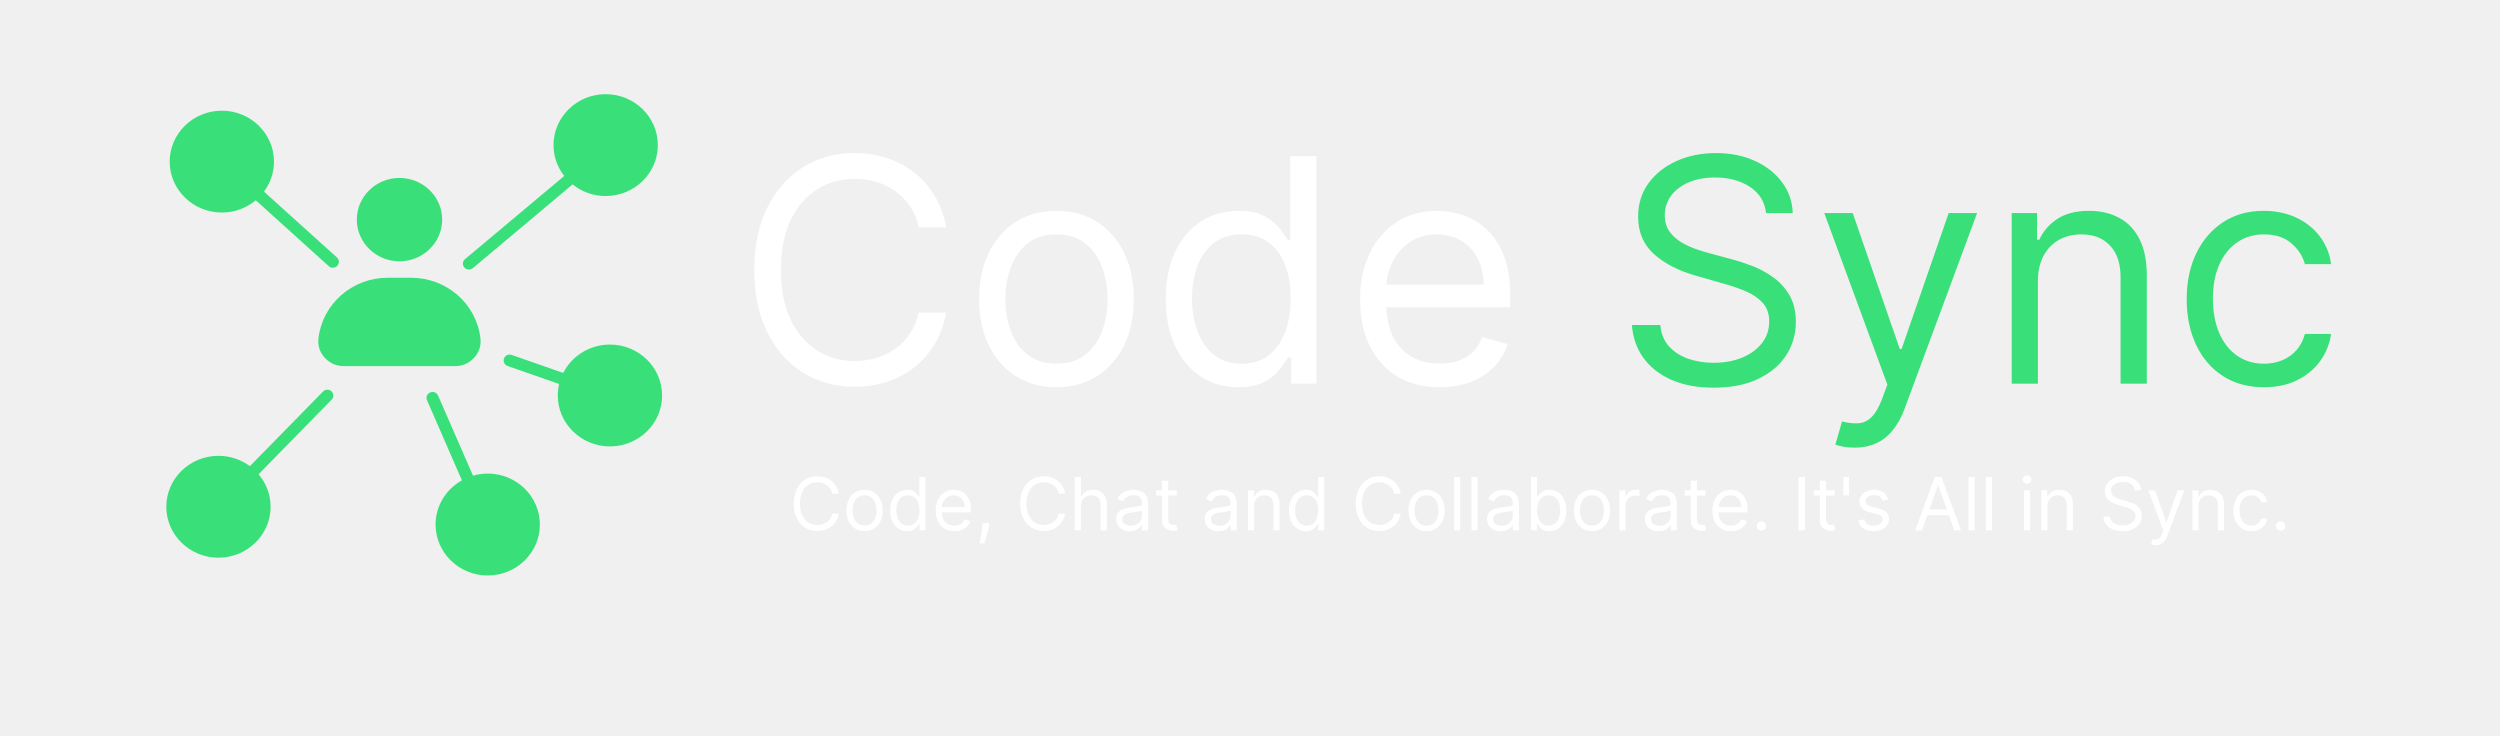
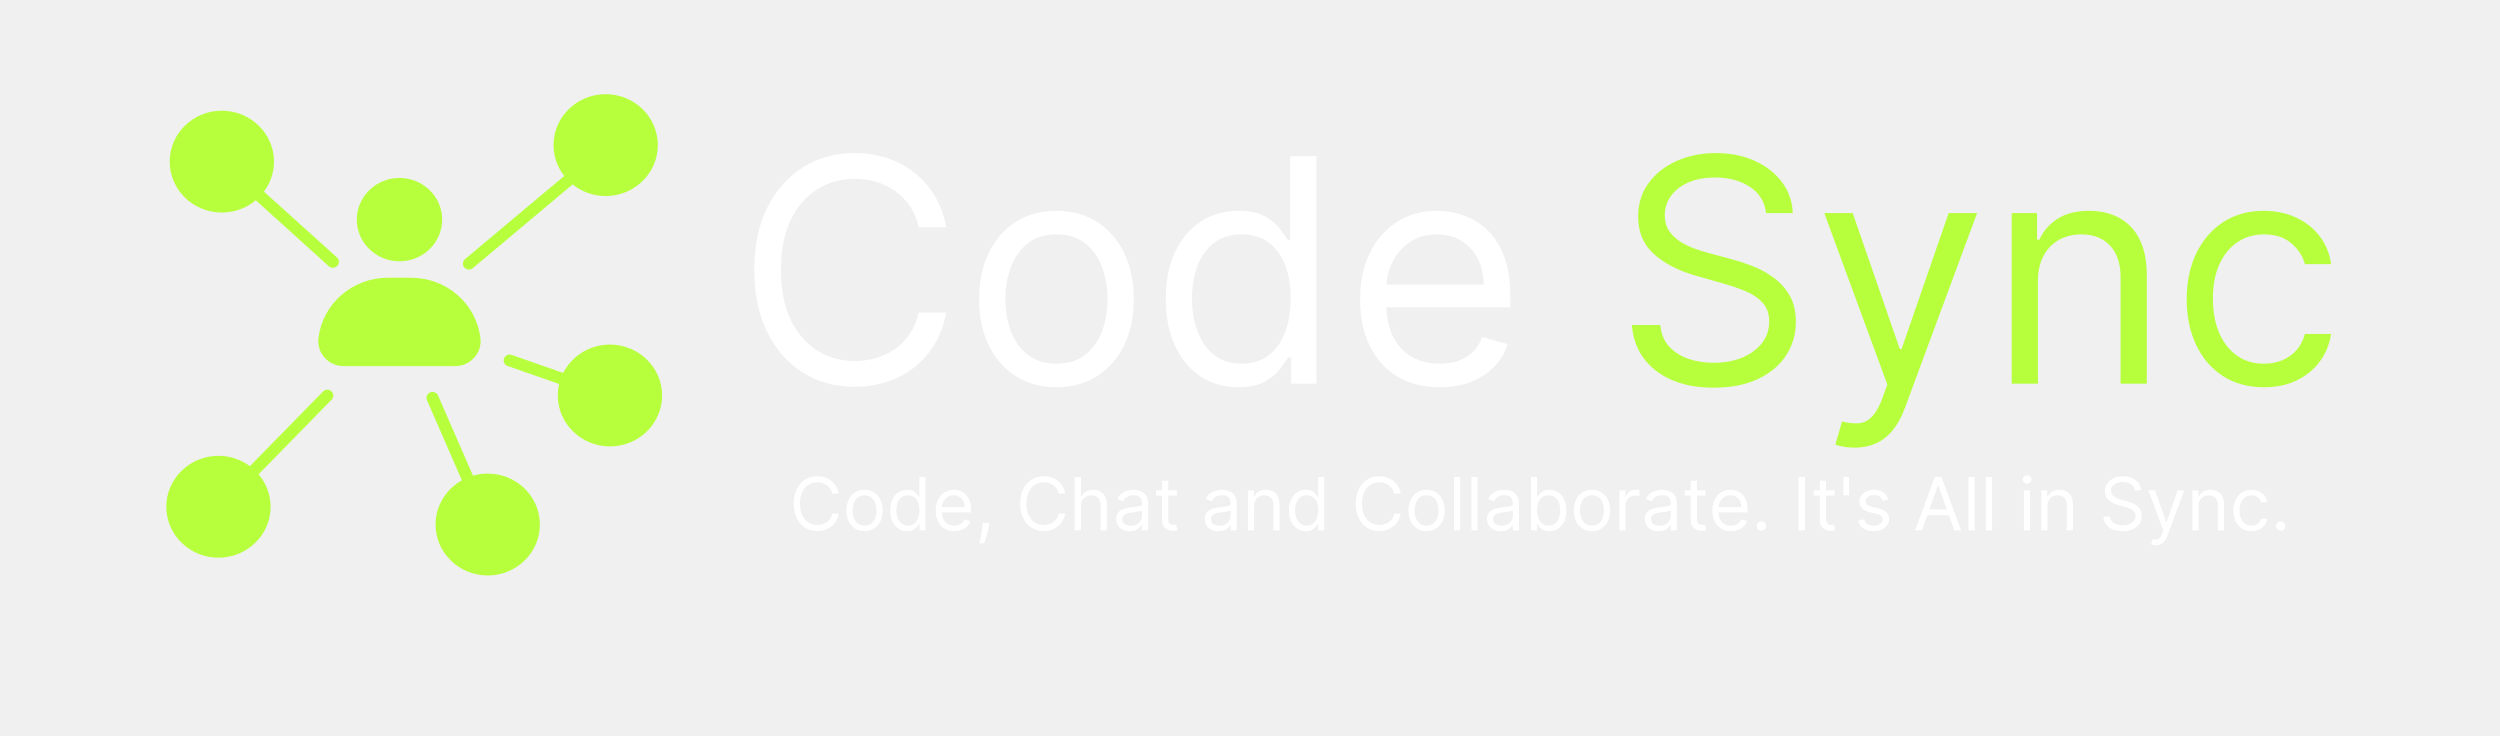
<svg xmlns="http://www.w3.org/2000/svg" width="1023" height="301" viewBox="0 0 1023 301" fill="none">
  <path d="M387.182 93H375.909C375.242 89.758 374.076 86.909 372.409 84.454C370.773 82 368.773 79.939 366.409 78.273C364.076 76.576 361.485 75.303 358.636 74.454C355.788 73.606 352.818 73.182 349.727 73.182C344.091 73.182 338.985 74.606 334.409 77.454C329.864 80.303 326.242 84.5 323.545 90.046C320.879 95.591 319.545 102.394 319.545 110.455C319.545 118.515 320.879 125.318 323.545 130.864C326.242 136.409 329.864 140.606 334.409 143.455C338.985 146.303 344.091 147.727 349.727 147.727C352.818 147.727 355.788 147.303 358.636 146.455C361.485 145.606 364.076 144.348 366.409 142.682C368.773 140.985 370.773 138.909 372.409 136.455C374.076 133.97 375.242 131.121 375.909 127.909H387.182C386.333 132.667 384.788 136.924 382.545 140.682C380.303 144.439 377.515 147.636 374.182 150.273C370.848 152.879 367.106 154.864 362.955 156.227C358.833 157.591 354.424 158.273 349.727 158.273C341.788 158.273 334.727 156.333 328.545 152.455C322.364 148.576 317.5 143.061 313.955 135.909C310.409 128.758 308.636 120.273 308.636 110.455C308.636 100.636 310.409 92.151 313.955 85C317.5 77.849 322.364 72.333 328.545 68.454C334.727 64.576 341.788 62.636 349.727 62.636C354.424 62.636 358.833 63.318 362.955 64.682C367.106 66.046 370.848 68.046 374.182 70.682C377.515 73.288 380.303 76.47 382.545 80.227C384.788 83.954 386.333 88.212 387.182 93ZM432.307 158.455C426.004 158.455 420.473 156.955 415.716 153.955C410.989 150.955 407.292 146.758 404.625 141.364C401.989 135.97 400.67 129.667 400.67 122.455C400.67 115.182 401.989 108.833 404.625 103.409C407.292 97.985 410.989 93.773 415.716 90.773C420.473 87.773 426.004 86.273 432.307 86.273C438.61 86.273 444.125 87.773 448.852 90.773C453.61 93.773 457.307 97.985 459.943 103.409C462.61 108.833 463.943 115.182 463.943 122.455C463.943 129.667 462.61 135.97 459.943 141.364C457.307 146.758 453.61 150.955 448.852 153.955C444.125 156.955 438.61 158.455 432.307 158.455ZM432.307 148.818C437.095 148.818 441.034 147.591 444.125 145.136C447.216 142.682 449.504 139.455 450.989 135.455C452.473 131.455 453.216 127.121 453.216 122.455C453.216 117.788 452.473 113.439 450.989 109.409C449.504 105.379 447.216 102.121 444.125 99.636C441.034 97.151 437.095 95.909 432.307 95.909C427.519 95.909 423.58 97.151 420.489 99.636C417.398 102.121 415.11 105.379 413.625 109.409C412.14 113.439 411.398 117.788 411.398 122.455C411.398 127.121 412.14 131.455 413.625 135.455C415.11 139.455 417.398 142.682 420.489 145.136C423.58 147.591 427.519 148.818 432.307 148.818ZM506.682 158.455C500.864 158.455 495.727 156.985 491.273 154.045C486.818 151.076 483.333 146.894 480.818 141.5C478.303 136.076 477.045 129.667 477.045 122.273C477.045 114.939 478.303 108.576 480.818 103.182C483.333 97.788 486.833 93.621 491.318 90.682C495.803 87.742 500.985 86.273 506.864 86.273C511.409 86.273 515 87.03 517.636 88.546C520.303 90.03 522.333 91.727 523.727 93.636C525.152 95.515 526.258 97.061 527.045 98.273H527.955V63.909H538.682V157H528.318V146.273H527.045C526.258 147.545 525.136 149.152 523.682 151.091C522.227 153 520.152 154.712 517.455 156.227C514.758 157.712 511.167 158.455 506.682 158.455ZM508.136 148.818C512.439 148.818 516.076 147.697 519.045 145.455C522.015 143.182 524.273 140.045 525.818 136.045C527.364 132.015 528.136 127.364 528.136 122.091C528.136 116.879 527.379 112.318 525.864 108.409C524.348 104.47 522.106 101.409 519.136 99.227C516.167 97.015 512.5 95.909 508.136 95.909C503.591 95.909 499.803 97.076 496.773 99.409C493.773 101.712 491.515 104.848 490 108.818C488.515 112.758 487.773 117.182 487.773 122.091C487.773 127.061 488.53 131.576 490.045 135.636C491.591 139.667 493.864 142.879 496.864 145.273C499.894 147.636 503.652 148.818 508.136 148.818ZM589.091 158.455C582.364 158.455 576.561 156.97 571.682 154C566.833 151 563.091 146.818 560.455 141.455C557.848 136.061 556.545 129.788 556.545 122.636C556.545 115.485 557.848 109.182 560.455 103.727C563.091 98.242 566.758 93.97 571.455 90.909C576.182 87.818 581.697 86.273 588 86.273C591.636 86.273 595.227 86.879 598.773 88.091C602.318 89.303 605.545 91.273 608.455 94C611.364 96.697 613.682 100.273 615.409 104.727C617.136 109.182 618 114.667 618 121.182V125.727H564.182V116.455H607.091C607.091 112.515 606.303 109 604.727 105.909C603.182 102.818 600.97 100.379 598.091 98.591C595.242 96.803 591.879 95.909 588 95.909C583.727 95.909 580.03 96.97 576.909 99.091C573.818 101.182 571.439 103.909 569.773 107.273C568.106 110.636 567.273 114.242 567.273 118.091V124.273C567.273 129.545 568.182 134.015 570 137.682C571.848 141.318 574.409 144.091 577.682 146C580.955 147.879 584.758 148.818 589.091 148.818C591.909 148.818 594.455 148.424 596.727 147.636C599.03 146.818 601.015 145.606 602.682 144C604.348 142.364 605.636 140.333 606.545 137.909L616.909 140.818C615.818 144.333 613.985 147.424 611.409 150.091C608.833 152.727 605.652 154.788 601.864 156.273C598.076 157.727 593.818 158.455 589.091 158.455Z" fill="white" />
-   <path d="M722.682 87.182C722.136 82.576 719.924 79 716.045 76.454C712.167 73.909 707.409 72.636 701.773 72.636C697.652 72.636 694.045 73.303 690.955 74.636C687.894 75.97 685.5 77.803 683.773 80.136C682.076 82.47 681.227 85.121 681.227 88.091C681.227 90.576 681.818 92.712 683 94.5C684.212 96.258 685.758 97.727 687.636 98.909C689.515 100.061 691.485 101.015 693.545 101.773C695.606 102.5 697.5 103.091 699.227 103.545L708.682 106.091C711.106 106.727 713.803 107.606 716.773 108.727C719.773 109.848 722.636 111.379 725.364 113.318C728.121 115.227 730.394 117.682 732.182 120.682C733.97 123.682 734.864 127.364 734.864 131.727C734.864 136.758 733.545 141.303 730.909 145.364C728.303 149.424 724.485 152.652 719.455 155.045C714.455 157.439 708.379 158.636 701.227 158.636C694.561 158.636 688.788 157.561 683.909 155.409C679.061 153.258 675.242 150.258 672.455 146.409C669.697 142.561 668.136 138.091 667.773 133H679.409C679.712 136.515 680.894 139.424 682.955 141.727C685.045 144 687.682 145.697 690.864 146.818C694.076 147.909 697.53 148.455 701.227 148.455C705.53 148.455 709.394 147.758 712.818 146.364C716.242 144.939 718.955 142.97 720.955 140.455C722.955 137.909 723.955 134.939 723.955 131.545C723.955 128.455 723.091 125.939 721.364 124C719.636 122.061 717.364 120.485 714.545 119.273C711.727 118.061 708.682 117 705.409 116.091L693.955 112.818C686.682 110.727 680.924 107.742 676.682 103.864C672.439 99.985 670.318 94.909 670.318 88.636C670.318 83.424 671.727 78.879 674.545 75C677.394 71.091 681.212 68.061 686 65.909C690.818 63.727 696.197 62.636 702.136 62.636C708.136 62.636 713.47 63.712 718.136 65.864C722.803 67.985 726.5 70.894 729.227 74.591C731.985 78.288 733.439 82.485 733.591 87.182H722.682ZM758.852 183.182C757.034 183.182 755.413 183.03 753.989 182.727C752.564 182.455 751.58 182.182 751.034 181.909L753.761 172.455C756.367 173.121 758.67 173.364 760.67 173.182C762.67 173 764.443 172.106 765.989 170.5C767.564 168.924 769.004 166.364 770.307 162.818L772.307 157.364L746.489 87.182H758.125L777.398 142.818H778.125L797.398 87.182H809.034L779.398 167.182C778.064 170.788 776.413 173.773 774.443 176.136C772.473 178.53 770.186 180.303 767.58 181.455C765.004 182.606 762.095 183.182 758.852 183.182ZM833.92 115V157H823.193V87.182H833.557V98.091H834.466C836.102 94.546 838.587 91.697 841.92 89.546C845.254 87.364 849.557 86.273 854.83 86.273C859.557 86.273 863.693 87.242 867.239 89.182C870.784 91.091 873.542 94 875.511 97.909C877.481 101.788 878.466 106.697 878.466 112.636V157H867.739V113.364C867.739 107.879 866.314 103.606 863.466 100.545C860.617 97.454 856.708 95.909 851.739 95.909C848.314 95.909 845.254 96.651 842.557 98.136C839.89 99.621 837.784 101.788 836.239 104.636C834.693 107.485 833.92 110.939 833.92 115ZM926.432 158.455C919.886 158.455 914.25 156.909 909.523 153.818C904.795 150.727 901.159 146.47 898.614 141.045C896.068 135.621 894.795 129.424 894.795 122.455C894.795 115.364 896.098 109.106 898.705 103.682C901.341 98.227 905.008 93.97 909.705 90.909C914.432 87.818 919.947 86.273 926.25 86.273C931.159 86.273 935.583 87.182 939.523 89C943.462 90.818 946.689 93.364 949.205 96.636C951.72 99.909 953.28 103.727 953.886 108.091H943.159C942.341 104.909 940.523 102.091 937.705 99.636C934.917 97.151 931.159 95.909 926.432 95.909C922.25 95.909 918.583 97 915.432 99.182C912.311 101.333 909.871 104.379 908.114 108.318C906.386 112.227 905.523 116.818 905.523 122.091C905.523 127.485 906.371 132.182 908.068 136.182C909.795 140.182 912.22 143.288 915.341 145.5C918.492 147.712 922.189 148.818 926.432 148.818C929.22 148.818 931.75 148.333 934.023 147.364C936.295 146.394 938.22 145 939.795 143.182C941.371 141.364 942.492 139.182 943.159 136.636H953.886C953.28 140.758 951.78 144.47 949.386 147.773C947.023 151.045 943.886 153.652 939.977 155.591C936.098 157.5 931.583 158.455 926.432 158.455Z" fill="#39E079" />
+   <path d="M722.682 87.182C722.136 82.576 719.924 79 716.045 76.454C712.167 73.909 707.409 72.636 701.773 72.636C697.652 72.636 694.045 73.303 690.955 74.636C687.894 75.97 685.5 77.803 683.773 80.136C682.076 82.47 681.227 85.121 681.227 88.091C681.227 90.576 681.818 92.712 683 94.5C684.212 96.258 685.758 97.727 687.636 98.909C689.515 100.061 691.485 101.015 693.545 101.773C695.606 102.5 697.5 103.091 699.227 103.545L708.682 106.091C711.106 106.727 713.803 107.606 716.773 108.727C719.773 109.848 722.636 111.379 725.364 113.318C728.121 115.227 730.394 117.682 732.182 120.682C733.97 123.682 734.864 127.364 734.864 131.727C734.864 136.758 733.545 141.303 730.909 145.364C728.303 149.424 724.485 152.652 719.455 155.045C714.455 157.439 708.379 158.636 701.227 158.636C694.561 158.636 688.788 157.561 683.909 155.409C679.061 153.258 675.242 150.258 672.455 146.409C669.697 142.561 668.136 138.091 667.773 133H679.409C679.712 136.515 680.894 139.424 682.955 141.727C685.045 144 687.682 145.697 690.864 146.818C694.076 147.909 697.53 148.455 701.227 148.455C705.53 148.455 709.394 147.758 712.818 146.364C716.242 144.939 718.955 142.97 720.955 140.455C722.955 137.909 723.955 134.939 723.955 131.545C723.955 128.455 723.091 125.939 721.364 124C719.636 122.061 717.364 120.485 714.545 119.273C711.727 118.061 708.682 117 705.409 116.091L693.955 112.818C686.682 110.727 680.924 107.742 676.682 103.864C672.439 99.985 670.318 94.909 670.318 88.636C670.318 83.424 671.727 78.879 674.545 75C677.394 71.091 681.212 68.061 686 65.909C690.818 63.727 696.197 62.636 702.136 62.636C708.136 62.636 713.47 63.712 718.136 65.864C722.803 67.985 726.5 70.894 729.227 74.591C731.985 78.288 733.439 82.485 733.591 87.182H722.682ZM758.852 183.182C757.034 183.182 755.413 183.03 753.989 182.727C752.564 182.455 751.58 182.182 751.034 181.909L753.761 172.455C756.367 173.121 758.67 173.364 760.67 173.182C762.67 173 764.443 172.106 765.989 170.5C767.564 168.924 769.004 166.364 770.307 162.818L772.307 157.364L746.489 87.182H758.125L777.398 142.818H778.125L797.398 87.182H809.034L779.398 167.182C778.064 170.788 776.413 173.773 774.443 176.136C772.473 178.53 770.186 180.303 767.58 181.455C765.004 182.606 762.095 183.182 758.852 183.182ZM833.92 115V157H823.193V87.182H833.557V98.091H834.466C836.102 94.546 838.587 91.697 841.92 89.546C845.254 87.364 849.557 86.273 854.83 86.273C859.557 86.273 863.693 87.242 867.239 89.182C870.784 91.091 873.542 94 875.511 97.909C877.481 101.788 878.466 106.697 878.466 112.636V157H867.739V113.364C867.739 107.879 866.314 103.606 863.466 100.545C860.617 97.454 856.708 95.909 851.739 95.909C848.314 95.909 845.254 96.651 842.557 98.136C839.89 99.621 837.784 101.788 836.239 104.636C834.693 107.485 833.92 110.939 833.92 115ZM926.432 158.455C919.886 158.455 914.25 156.909 909.523 153.818C904.795 150.727 901.159 146.47 898.614 141.045C896.068 135.621 894.795 129.424 894.795 122.455C894.795 115.364 896.098 109.106 898.705 103.682C901.341 98.227 905.008 93.97 909.705 90.909C914.432 87.818 919.947 86.273 926.25 86.273C931.159 86.273 935.583 87.182 939.523 89C943.462 90.818 946.689 93.364 949.205 96.636C951.72 99.909 953.28 103.727 953.886 108.091H943.159C942.341 104.909 940.523 102.091 937.705 99.636C934.917 97.151 931.159 95.909 926.432 95.909C922.25 95.909 918.583 97 915.432 99.182C912.311 101.333 909.871 104.379 908.114 108.318C906.386 112.227 905.523 116.818 905.523 122.091C905.523 127.485 906.371 132.182 908.068 136.182C909.795 140.182 912.22 143.288 915.341 145.5C918.492 147.712 922.189 148.818 926.432 148.818C929.22 148.818 931.75 148.333 934.023 147.364C936.295 146.394 938.22 145 939.795 143.182C941.371 141.364 942.492 139.182 943.159 136.636H953.886C953.28 140.758 951.78 144.47 949.386 147.773C947.023 151.045 943.886 153.652 939.977 155.591C936.098 157.5 931.583 158.455 926.432 158.455Z" fill="#B7FF3C" />
  <path d="M343.199 202H340.557C340.401 201.24 340.127 200.572 339.737 199.997C339.353 199.422 338.884 198.939 338.33 198.548C337.783 198.151 337.176 197.852 336.509 197.653C335.841 197.455 335.145 197.355 334.42 197.355C333.099 197.355 331.903 197.689 330.83 198.357C329.765 199.024 328.916 200.008 328.284 201.308C327.659 202.607 327.347 204.202 327.347 206.091C327.347 207.98 327.659 209.575 328.284 210.874C328.916 212.174 329.765 213.158 330.83 213.825C331.903 214.493 333.099 214.827 334.42 214.827C335.145 214.827 335.841 214.727 336.509 214.528C337.176 214.33 337.783 214.035 338.33 213.644C338.884 213.246 339.353 212.76 339.737 212.185C340.127 211.602 340.401 210.935 340.557 210.182H343.199C343 211.297 342.638 212.295 342.112 213.175C341.587 214.056 340.933 214.805 340.152 215.423C339.371 216.034 338.494 216.499 337.521 216.819C336.555 217.138 335.521 217.298 334.42 217.298C332.56 217.298 330.905 216.844 329.456 215.935C328.007 215.026 326.867 213.733 326.036 212.057C325.205 210.381 324.79 208.392 324.79 206.091C324.79 203.79 325.205 201.801 326.036 200.125C326.867 198.449 328.007 197.156 329.456 196.247C330.905 195.338 332.56 194.884 334.42 194.884C335.521 194.884 336.555 195.043 337.521 195.363C338.494 195.683 339.371 196.151 340.152 196.769C340.933 197.38 341.587 198.126 342.112 199.006C342.638 199.88 343 200.878 343.199 202ZM353.775 217.341C352.298 217.341 351.002 216.989 349.887 216.286C348.779 215.583 347.912 214.599 347.287 213.335C346.669 212.071 346.36 210.594 346.36 208.903C346.36 207.199 346.669 205.711 347.287 204.44C347.912 203.168 348.779 202.181 349.887 201.478C351.002 200.775 352.298 200.423 353.775 200.423C355.252 200.423 356.545 200.775 357.653 201.478C358.768 202.181 359.634 203.168 360.252 204.44C360.877 205.711 361.19 207.199 361.19 208.903C361.19 210.594 360.877 212.071 360.252 213.335C359.634 214.599 358.768 215.583 357.653 216.286C356.545 216.989 355.252 217.341 353.775 217.341ZM353.775 215.082C354.897 215.082 355.82 214.795 356.545 214.219C357.269 213.644 357.806 212.888 358.154 211.95C358.502 211.013 358.676 209.997 358.676 208.903C358.676 207.81 358.502 206.79 358.154 205.846C357.806 204.901 357.269 204.138 356.545 203.555C355.82 202.973 354.897 202.682 353.775 202.682C352.653 202.682 351.73 202.973 351.005 203.555C350.281 204.138 349.744 204.901 349.396 205.846C349.048 206.79 348.874 207.81 348.874 208.903C348.874 209.997 349.048 211.013 349.396 211.95C349.744 212.888 350.281 213.644 351.005 214.219C351.73 214.795 352.653 215.082 353.775 215.082ZM371.207 217.341C369.843 217.341 368.639 216.996 367.595 216.308C366.551 215.612 365.734 214.631 365.145 213.367C364.555 212.096 364.261 210.594 364.261 208.861C364.261 207.142 364.555 205.651 365.145 204.386C365.734 203.122 366.555 202.146 367.606 201.457C368.657 200.768 369.871 200.423 371.249 200.423C372.315 200.423 373.156 200.601 373.774 200.956C374.399 201.304 374.875 201.702 375.202 202.149C375.536 202.589 375.795 202.952 375.979 203.236H376.192V195.182H378.707V217H376.278V214.486H375.979C375.795 214.784 375.532 215.161 375.191 215.615C374.85 216.062 374.364 216.464 373.732 216.819C373.099 217.167 372.258 217.341 371.207 217.341ZM371.548 215.082C372.556 215.082 373.408 214.82 374.104 214.294C374.8 213.761 375.33 213.026 375.692 212.089C376.054 211.144 376.235 210.054 376.235 208.818C376.235 207.597 376.058 206.528 375.702 205.612C375.347 204.688 374.822 203.971 374.126 203.46C373.43 202.941 372.57 202.682 371.548 202.682C370.482 202.682 369.594 202.955 368.884 203.502C368.181 204.042 367.652 204.777 367.297 205.707C366.949 206.631 366.775 207.668 366.775 208.818C366.775 209.983 366.952 211.041 367.308 211.993C367.67 212.937 368.202 213.69 368.906 214.251C369.616 214.805 370.496 215.082 371.548 215.082ZM390.521 217.341C388.945 217.341 387.585 216.993 386.441 216.297C385.305 215.594 384.428 214.614 383.81 213.357C383.199 212.092 382.893 210.622 382.893 208.946C382.893 207.27 383.199 205.793 383.81 204.514C384.428 203.229 385.287 202.227 386.388 201.51C387.496 200.786 388.788 200.423 390.266 200.423C391.118 200.423 391.96 200.565 392.79 200.849C393.621 201.134 394.378 201.595 395.06 202.234C395.741 202.866 396.285 203.705 396.69 204.749C397.094 205.793 397.297 207.078 397.297 208.605V209.67H384.683V207.497H394.74C394.74 206.574 394.555 205.75 394.186 205.026C393.824 204.301 393.305 203.729 392.631 203.31C391.963 202.891 391.175 202.682 390.266 202.682C389.264 202.682 388.398 202.93 387.666 203.428C386.942 203.918 386.384 204.557 385.994 205.345C385.603 206.134 385.408 206.979 385.408 207.881V209.33C385.408 210.565 385.621 211.613 386.047 212.472C386.48 213.325 387.08 213.974 387.847 214.422C388.614 214.862 389.506 215.082 390.521 215.082C391.182 215.082 391.778 214.99 392.311 214.805C392.851 214.614 393.316 214.33 393.707 213.953C394.097 213.57 394.399 213.094 394.612 212.526L397.041 213.207C396.786 214.031 396.356 214.756 395.752 215.381C395.148 215.999 394.403 216.482 393.515 216.83C392.627 217.17 391.629 217.341 390.521 217.341ZM404.871 214.017L404.701 215.168C404.58 215.977 404.396 216.844 404.147 217.767C403.906 218.69 403.653 219.56 403.391 220.377C403.128 221.194 402.911 221.844 402.741 222.327H400.823C400.915 221.872 401.036 221.272 401.185 220.526C401.335 219.781 401.484 218.946 401.633 218.023C401.789 217.107 401.917 216.169 402.016 215.21L402.144 214.017H404.871ZM435.865 202H433.223C433.067 201.24 432.793 200.572 432.403 199.997C432.019 199.422 431.55 198.939 430.996 198.548C430.449 198.151 429.842 197.852 429.175 197.653C428.507 197.455 427.811 197.355 427.086 197.355C425.765 197.355 424.569 197.689 423.496 198.357C422.431 199.024 421.582 200.008 420.95 201.308C420.325 202.607 420.013 204.202 420.013 206.091C420.013 207.98 420.325 209.575 420.95 210.874C421.582 212.174 422.431 213.158 423.496 213.825C424.569 214.493 425.765 214.827 427.086 214.827C427.811 214.827 428.507 214.727 429.175 214.528C429.842 214.33 430.449 214.035 430.996 213.644C431.55 213.246 432.019 212.76 432.403 212.185C432.793 211.602 433.067 210.935 433.223 210.182H435.865C435.666 211.297 435.304 212.295 434.778 213.175C434.253 214.056 433.599 214.805 432.818 215.423C432.037 216.034 431.16 216.499 430.187 216.819C429.221 217.138 428.187 217.298 427.086 217.298C425.226 217.298 423.571 216.844 422.122 215.935C420.673 215.026 419.533 213.733 418.702 212.057C417.871 210.381 417.456 208.392 417.456 206.091C417.456 203.79 417.871 201.801 418.702 200.125C419.533 198.449 420.673 197.156 422.122 196.247C423.571 195.338 425.226 194.884 427.086 194.884C428.187 194.884 429.221 195.043 430.187 195.363C431.16 195.683 432.037 196.151 432.818 196.769C433.599 197.38 434.253 198.126 434.778 199.006C435.304 199.88 435.666 200.878 435.865 202ZM442.308 207.156V217H439.793V195.182H442.308V203.193H442.521C442.904 202.348 443.479 201.677 444.246 201.18C445.021 200.675 446.05 200.423 447.336 200.423C448.451 200.423 449.428 200.647 450.266 201.094C451.104 201.535 451.754 202.213 452.215 203.129C452.684 204.038 452.918 205.196 452.918 206.602V217H450.404V206.773C450.404 205.473 450.067 204.468 449.392 203.758C448.724 203.04 447.798 202.682 446.612 202.682C445.788 202.682 445.049 202.856 444.396 203.204C443.749 203.552 443.238 204.06 442.862 204.727C442.492 205.395 442.308 206.205 442.308 207.156ZM462.333 217.384C461.296 217.384 460.355 217.188 459.51 216.798C458.665 216.4 457.994 215.828 457.497 215.082C456.999 214.33 456.751 213.42 456.751 212.355C456.751 211.418 456.936 210.658 457.305 210.075C457.674 209.486 458.168 209.024 458.786 208.69C459.404 208.357 460.085 208.108 460.831 207.945C461.584 207.774 462.34 207.639 463.1 207.54C464.095 207.412 464.901 207.316 465.519 207.252C466.144 207.181 466.598 207.064 466.882 206.901C467.173 206.737 467.319 206.453 467.319 206.048V205.963C467.319 204.912 467.031 204.095 466.456 203.513C465.888 202.93 465.025 202.639 463.867 202.639C462.667 202.639 461.726 202.902 461.044 203.428C460.362 203.953 459.883 204.514 459.606 205.111L457.22 204.259C457.646 203.264 458.214 202.49 458.924 201.936C459.642 201.375 460.423 200.984 461.268 200.764C462.12 200.537 462.958 200.423 463.782 200.423C464.308 200.423 464.911 200.487 465.593 200.615C466.282 200.736 466.946 200.988 467.585 201.371C468.232 201.755 468.768 202.334 469.194 203.108C469.62 203.882 469.833 204.919 469.833 206.219V217H467.319V214.784H467.191C467.021 215.139 466.737 215.519 466.339 215.924C465.941 216.329 465.412 216.673 464.752 216.957C464.091 217.241 463.285 217.384 462.333 217.384ZM462.717 215.125C463.711 215.125 464.549 214.93 465.231 214.539C465.92 214.148 466.438 213.644 466.786 213.026C467.142 212.408 467.319 211.759 467.319 211.077V208.776C467.213 208.903 466.978 209.021 466.616 209.127C466.261 209.227 465.849 209.315 465.38 209.393C464.919 209.464 464.468 209.528 464.027 209.585C463.594 209.635 463.242 209.678 462.972 209.713C462.319 209.798 461.708 209.937 461.14 210.129C460.579 210.313 460.124 210.594 459.776 210.97C459.436 211.339 459.265 211.844 459.265 212.483C459.265 213.357 459.588 214.017 460.235 214.464C460.888 214.905 461.715 215.125 462.717 215.125ZM481.539 200.636V202.767H473.059V200.636H481.539ZM475.53 196.716H478.044V212.312C478.044 213.023 478.147 213.555 478.353 213.911C478.566 214.259 478.836 214.493 479.163 214.614C479.497 214.727 479.848 214.784 480.218 214.784C480.495 214.784 480.722 214.77 480.9 214.741C481.077 214.706 481.219 214.678 481.326 214.656L481.837 216.915C481.667 216.979 481.429 217.043 481.123 217.107C480.818 217.178 480.431 217.213 479.962 217.213C479.252 217.213 478.556 217.06 477.874 216.755C477.199 216.45 476.638 215.984 476.191 215.359C475.75 214.734 475.53 213.946 475.53 212.994V196.716ZM498.574 217.384C497.537 217.384 496.596 217.188 495.75 216.798C494.905 216.4 494.234 215.828 493.737 215.082C493.24 214.33 492.991 213.42 492.991 212.355C492.991 211.418 493.176 210.658 493.545 210.075C493.914 209.486 494.408 209.024 495.026 208.69C495.644 208.357 496.326 208.108 497.071 207.945C497.824 207.774 498.581 207.639 499.341 207.54C500.335 207.412 501.141 207.316 501.759 207.252C502.384 207.181 502.838 207.064 503.123 206.901C503.414 206.737 503.559 206.453 503.559 206.048V205.963C503.559 204.912 503.272 204.095 502.696 203.513C502.128 202.93 501.265 202.639 500.108 202.639C498.907 202.639 497.966 202.902 497.284 203.428C496.603 203.953 496.123 204.514 495.846 205.111L493.46 204.259C493.886 203.264 494.454 202.49 495.164 201.936C495.882 201.375 496.663 200.984 497.508 200.764C498.36 200.537 499.199 200.423 500.022 200.423C500.548 200.423 501.152 200.487 501.833 200.615C502.522 200.736 503.186 200.988 503.826 201.371C504.472 201.755 505.008 202.334 505.434 203.108C505.86 203.882 506.074 204.919 506.074 206.219V217H503.559V214.784H503.431C503.261 215.139 502.977 215.519 502.579 215.924C502.181 216.329 501.652 216.673 500.992 216.957C500.331 217.241 499.525 217.384 498.574 217.384ZM498.957 215.125C499.951 215.125 500.789 214.93 501.471 214.539C502.16 214.148 502.679 213.644 503.027 213.026C503.382 212.408 503.559 211.759 503.559 211.077V208.776C503.453 208.903 503.218 209.021 502.856 209.127C502.501 209.227 502.089 209.315 501.62 209.393C501.159 209.464 500.708 209.528 500.267 209.585C499.834 209.635 499.483 209.678 499.213 209.713C498.559 209.798 497.949 209.937 497.38 210.129C496.819 210.313 496.365 210.594 496.017 210.97C495.676 211.339 495.505 211.844 495.505 212.483C495.505 213.357 495.828 214.017 496.475 214.464C497.128 214.905 497.956 215.125 498.957 215.125ZM513.177 207.156V217H510.662V200.636H513.091V203.193H513.305C513.688 202.362 514.27 201.695 515.052 201.19C515.833 200.679 516.841 200.423 518.077 200.423C519.185 200.423 520.155 200.651 520.986 201.105C521.817 201.553 522.463 202.234 522.925 203.151C523.386 204.06 523.617 205.21 523.617 206.602V217H521.103V206.773C521.103 205.487 520.769 204.486 520.101 203.768C519.434 203.044 518.518 202.682 517.353 202.682C516.55 202.682 515.833 202.856 515.201 203.204C514.576 203.552 514.082 204.06 513.72 204.727C513.358 205.395 513.177 206.205 513.177 207.156ZM534.39 217.341C533.027 217.341 531.823 216.996 530.779 216.308C529.735 215.612 528.918 214.631 528.328 213.367C527.739 212.096 527.444 210.594 527.444 208.861C527.444 207.142 527.739 205.651 528.328 204.386C528.918 203.122 529.738 202.146 530.789 201.457C531.841 200.768 533.055 200.423 534.433 200.423C535.498 200.423 536.34 200.601 536.958 200.956C537.583 201.304 538.059 201.702 538.385 202.149C538.719 202.589 538.978 202.952 539.163 203.236H539.376V195.182H541.89V217H539.461V214.486H539.163C538.978 214.784 538.716 215.161 538.375 215.615C538.034 216.062 537.547 216.464 536.915 216.819C536.283 217.167 535.441 217.341 534.39 217.341ZM534.731 215.082C535.74 215.082 536.592 214.82 537.288 214.294C537.984 213.761 538.513 213.026 538.875 212.089C539.238 211.144 539.419 210.054 539.419 208.818C539.419 207.597 539.241 206.528 538.886 205.612C538.531 204.688 538.005 203.971 537.309 203.46C536.613 202.941 535.754 202.682 534.731 202.682C533.666 202.682 532.778 202.955 532.068 203.502C531.365 204.042 530.836 204.777 530.48 205.707C530.132 206.631 529.958 207.668 529.958 208.818C529.958 209.983 530.136 211.041 530.491 211.993C530.853 212.937 531.386 213.69 532.089 214.251C532.799 214.805 533.68 215.082 534.731 215.082ZM573.179 202H570.537C570.381 201.24 570.108 200.572 569.717 199.997C569.333 199.422 568.865 198.939 568.311 198.548C567.764 198.151 567.157 197.852 566.489 197.653C565.821 197.455 565.125 197.355 564.401 197.355C563.08 197.355 561.883 197.689 560.811 198.357C559.745 199.024 558.897 200.008 558.265 201.308C557.64 202.607 557.327 204.202 557.327 206.091C557.327 207.98 557.64 209.575 558.265 210.874C558.897 212.174 559.745 213.158 560.811 213.825C561.883 214.493 563.08 214.827 564.401 214.827C565.125 214.827 565.821 214.727 566.489 214.528C567.157 214.33 567.764 214.035 568.311 213.644C568.865 213.246 569.333 212.76 569.717 212.185C570.108 211.602 570.381 210.935 570.537 210.182H573.179C572.98 211.297 572.618 212.295 572.093 213.175C571.567 214.056 570.914 214.805 570.132 215.423C569.351 216.034 568.474 216.499 567.501 216.819C566.535 217.138 565.502 217.298 564.401 217.298C562.54 217.298 560.885 216.844 559.436 215.935C557.988 215.026 556.848 213.733 556.017 212.057C555.186 210.381 554.77 208.392 554.77 206.091C554.77 203.79 555.186 201.801 556.017 200.125C556.848 198.449 557.988 197.156 559.436 196.247C560.885 195.338 562.54 194.884 564.401 194.884C565.502 194.884 566.535 195.043 567.501 195.363C568.474 195.683 569.351 196.151 570.132 196.769C570.914 197.38 571.567 198.126 572.093 199.006C572.618 199.88 572.98 200.878 573.179 202ZM583.756 217.341C582.278 217.341 580.982 216.989 579.867 216.286C578.759 215.583 577.893 214.599 577.268 213.335C576.65 212.071 576.341 210.594 576.341 208.903C576.341 207.199 576.65 205.711 577.268 204.44C577.893 203.168 578.759 202.181 579.867 201.478C580.982 200.775 582.278 200.423 583.756 200.423C585.233 200.423 586.525 200.775 587.633 201.478C588.748 202.181 589.615 203.168 590.233 204.44C590.858 205.711 591.17 207.199 591.17 208.903C591.17 210.594 590.858 212.071 590.233 213.335C589.615 214.599 588.748 215.583 587.633 216.286C586.525 216.989 585.233 217.341 583.756 217.341ZM583.756 215.082C584.878 215.082 585.801 214.795 586.525 214.219C587.25 213.644 587.786 212.888 588.134 211.95C588.482 211.013 588.656 209.997 588.656 208.903C588.656 207.81 588.482 206.79 588.134 205.846C587.786 204.901 587.25 204.138 586.525 203.555C585.801 202.973 584.878 202.682 583.756 202.682C582.633 202.682 581.71 202.973 580.986 203.555C580.261 204.138 579.725 204.901 579.377 205.846C579.029 206.79 578.855 207.81 578.855 208.903C578.855 209.997 579.029 211.013 579.377 211.95C579.725 212.888 580.261 213.644 580.986 214.219C581.71 214.795 582.633 215.082 583.756 215.082ZM597.522 195.182V217H595.008V195.182H597.522ZM604.642 195.182V217H602.127V195.182H604.642ZM614.062 217.384C613.025 217.384 612.084 217.188 611.239 216.798C610.393 216.4 609.722 215.828 609.225 215.082C608.728 214.33 608.479 213.42 608.479 212.355C608.479 211.418 608.664 210.658 609.033 210.075C609.403 209.486 609.896 209.024 610.514 208.69C611.132 208.357 611.814 208.108 612.56 207.945C613.313 207.774 614.069 207.639 614.829 207.54C615.823 207.412 616.629 207.316 617.247 207.252C617.872 207.181 618.327 207.064 618.611 206.901C618.902 206.737 619.048 206.453 619.048 206.048V205.963C619.048 204.912 618.76 204.095 618.185 203.513C617.616 202.93 616.754 202.639 615.596 202.639C614.396 202.639 613.455 202.902 612.773 203.428C612.091 203.953 611.612 204.514 611.335 205.111L608.948 204.259C609.374 203.264 609.942 202.49 610.653 201.936C611.37 201.375 612.151 200.984 612.996 200.764C613.849 200.537 614.687 200.423 615.511 200.423C616.036 200.423 616.64 200.487 617.322 200.615C618.011 200.736 618.675 200.988 619.314 201.371C619.96 201.755 620.496 202.334 620.923 203.108C621.349 203.882 621.562 204.919 621.562 206.219V217H619.048V214.784H618.92C618.749 215.139 618.465 215.519 618.067 215.924C617.67 216.329 617.141 216.673 616.48 216.957C615.82 217.241 615.013 217.384 614.062 217.384ZM614.445 215.125C615.44 215.125 616.278 214.93 616.96 214.539C617.648 214.148 618.167 213.644 618.515 213.026C618.87 212.408 619.048 211.759 619.048 211.077V208.776C618.941 208.903 618.707 209.021 618.344 209.127C617.989 209.227 617.577 209.315 617.109 209.393C616.647 209.464 616.196 209.528 615.756 209.585C615.322 209.635 614.971 209.678 614.701 209.713C614.048 209.798 613.437 209.937 612.869 210.129C612.308 210.313 611.853 210.594 611.505 210.97C611.164 211.339 610.994 211.844 610.994 212.483C610.994 213.357 611.317 214.017 611.963 214.464C612.616 214.905 613.444 215.125 614.445 215.125ZM626.492 217V195.182H629.006V203.236H629.219C629.404 202.952 629.659 202.589 629.986 202.149C630.32 201.702 630.796 201.304 631.414 200.956C632.039 200.601 632.884 200.423 633.949 200.423C635.327 200.423 636.541 200.768 637.593 201.457C638.644 202.146 639.464 203.122 640.053 204.386C640.643 205.651 640.938 207.142 640.938 208.861C640.938 210.594 640.643 212.096 640.053 213.367C639.464 214.631 638.647 215.612 637.603 216.308C636.559 216.996 635.355 217.341 633.992 217.341C632.941 217.341 632.099 217.167 631.467 216.819C630.835 216.464 630.348 216.062 630.007 215.615C629.666 215.161 629.404 214.784 629.219 214.486H628.921V217H626.492ZM628.963 208.818C628.963 210.054 629.144 211.144 629.507 212.089C629.869 213.026 630.398 213.761 631.094 214.294C631.79 214.82 632.642 215.082 633.651 215.082C634.702 215.082 635.579 214.805 636.282 214.251C636.992 213.69 637.525 212.937 637.88 211.993C638.242 211.041 638.423 209.983 638.423 208.818C638.423 207.668 638.246 206.631 637.891 205.707C637.543 204.777 637.014 204.042 636.303 203.502C635.6 202.955 634.716 202.682 633.651 202.682C632.628 202.682 631.769 202.941 631.073 203.46C630.377 203.971 629.851 204.688 629.496 205.612C629.141 206.528 628.963 207.597 628.963 208.818ZM651.431 217.341C649.954 217.341 648.658 216.989 647.543 216.286C646.435 215.583 645.568 214.599 644.943 213.335C644.325 212.071 644.017 210.594 644.017 208.903C644.017 207.199 644.325 205.711 644.943 204.44C645.568 203.168 646.435 202.181 647.543 201.478C648.658 200.775 649.954 200.423 651.431 200.423C652.909 200.423 654.201 200.775 655.309 201.478C656.424 202.181 657.291 203.168 657.909 204.44C658.534 205.711 658.846 207.199 658.846 208.903C658.846 210.594 658.534 212.071 657.909 213.335C657.291 214.599 656.424 215.583 655.309 216.286C654.201 216.989 652.909 217.341 651.431 217.341ZM651.431 215.082C652.553 215.082 653.477 214.795 654.201 214.219C654.926 213.644 655.462 212.888 655.81 211.95C656.158 211.013 656.332 209.997 656.332 208.903C656.332 207.81 656.158 206.79 655.81 205.846C655.462 204.901 654.926 204.138 654.201 203.555C653.477 202.973 652.553 202.682 651.431 202.682C650.309 202.682 649.386 202.973 648.661 203.555C647.937 204.138 647.401 204.901 647.053 205.846C646.705 206.79 646.531 207.81 646.531 208.903C646.531 209.997 646.705 211.013 647.053 211.95C647.401 212.888 647.937 213.644 648.661 214.219C649.386 214.795 650.309 215.082 651.431 215.082ZM662.684 217V200.636H665.113V203.108H665.283C665.582 202.298 666.121 201.641 666.903 201.137C667.684 200.633 668.565 200.381 669.545 200.381C669.729 200.381 669.96 200.384 670.237 200.391C670.514 200.398 670.724 200.409 670.866 200.423V202.98C670.781 202.959 670.585 202.927 670.28 202.884C669.982 202.835 669.665 202.81 669.332 202.81C668.536 202.81 667.826 202.977 667.201 203.31C666.583 203.637 666.093 204.092 665.731 204.674C665.376 205.249 665.198 205.906 665.198 206.645V217H662.684ZM678.661 217.384C677.624 217.384 676.683 217.188 675.838 216.798C674.993 216.4 674.322 215.828 673.825 215.082C673.328 214.33 673.079 213.42 673.079 212.355C673.079 211.418 673.264 210.658 673.633 210.075C674.002 209.486 674.496 209.024 675.114 208.69C675.732 208.357 676.414 208.108 677.159 207.945C677.912 207.774 678.669 207.639 679.428 207.54C680.423 207.412 681.229 207.316 681.847 207.252C682.472 207.181 682.926 207.064 683.21 206.901C683.502 206.737 683.647 206.453 683.647 206.048V205.963C683.647 204.912 683.36 204.095 682.784 203.513C682.216 202.93 681.353 202.639 680.195 202.639C678.995 202.639 678.054 202.902 677.372 203.428C676.691 203.953 676.211 204.514 675.934 205.111L673.548 204.259C673.974 203.264 674.542 202.49 675.252 201.936C675.97 201.375 676.751 200.984 677.596 200.764C678.448 200.537 679.286 200.423 680.11 200.423C680.636 200.423 681.24 200.487 681.921 200.615C682.61 200.736 683.274 200.988 683.914 201.371C684.56 201.755 685.096 202.334 685.522 203.108C685.948 203.882 686.161 204.919 686.161 206.219V217H683.647V214.784H683.519C683.349 215.139 683.065 215.519 682.667 215.924C682.269 216.329 681.74 216.673 681.08 216.957C680.419 217.241 679.613 217.384 678.661 217.384ZM679.045 215.125C680.039 215.125 680.877 214.93 681.559 214.539C682.248 214.148 682.767 213.644 683.115 213.026C683.47 212.408 683.647 211.759 683.647 211.077V208.776C683.541 208.903 683.306 209.021 682.944 209.127C682.589 209.227 682.177 209.315 681.708 209.393C681.247 209.464 680.796 209.528 680.355 209.585C679.922 209.635 679.57 209.678 679.301 209.713C678.647 209.798 678.036 209.937 677.468 210.129C676.907 210.313 676.453 210.594 676.105 210.97C675.764 211.339 675.593 211.844 675.593 212.483C675.593 213.357 675.916 214.017 676.563 214.464C677.216 214.905 678.044 215.125 679.045 215.125ZM697.867 200.636V202.767H689.387V200.636H697.867ZM691.858 196.716H694.373V212.312C694.373 213.023 694.475 213.555 694.681 213.911C694.895 214.259 695.164 214.493 695.491 214.614C695.825 214.727 696.176 214.784 696.546 214.784C696.823 214.784 697.05 214.77 697.228 214.741C697.405 214.706 697.547 214.678 697.654 214.656L698.165 216.915C697.995 216.979 697.757 217.043 697.451 217.107C697.146 217.178 696.759 217.213 696.29 217.213C695.58 217.213 694.884 217.06 694.202 216.755C693.527 216.45 692.966 215.984 692.519 215.359C692.078 214.734 691.858 213.946 691.858 212.994V196.716ZM708.334 217.341C706.757 217.341 705.397 216.993 704.254 216.297C703.117 215.594 702.24 214.614 701.622 213.357C701.011 212.092 700.706 210.622 700.706 208.946C700.706 207.27 701.011 205.793 701.622 204.514C702.24 203.229 703.099 202.227 704.2 201.51C705.308 200.786 706.601 200.423 708.078 200.423C708.93 200.423 709.772 200.565 710.603 200.849C711.434 201.134 712.19 201.595 712.872 202.234C713.554 202.866 714.097 203.705 714.502 204.749C714.907 205.793 715.109 207.078 715.109 208.605V209.67H702.496V207.497H712.553C712.553 206.574 712.368 205.75 711.999 205.026C711.636 204.301 711.118 203.729 710.443 203.31C709.776 202.891 708.987 202.682 708.078 202.682C707.077 202.682 706.21 202.93 705.479 203.428C704.754 203.918 704.197 204.557 703.806 205.345C703.415 206.134 703.22 206.979 703.22 207.881V209.33C703.22 210.565 703.433 211.613 703.859 212.472C704.293 213.325 704.893 213.974 705.66 214.422C706.427 214.862 707.318 215.082 708.334 215.082C708.994 215.082 709.591 214.99 710.124 214.805C710.663 214.614 711.129 214.33 711.519 213.953C711.91 213.57 712.212 213.094 712.425 212.526L714.854 213.207C714.598 214.031 714.168 214.756 713.565 215.381C712.961 215.999 712.215 216.482 711.327 216.83C710.44 217.17 709.442 217.341 708.334 217.341ZM720.766 217.17C720.241 217.17 719.79 216.982 719.413 216.606C719.037 216.229 718.849 215.778 718.849 215.253C718.849 214.727 719.037 214.276 719.413 213.9C719.79 213.523 720.241 213.335 720.766 213.335C721.292 213.335 721.743 213.523 722.119 213.9C722.496 214.276 722.684 214.727 722.684 215.253C722.684 215.601 722.595 215.92 722.418 216.212C722.247 216.503 722.016 216.737 721.725 216.915C721.441 217.085 721.121 217.17 720.766 217.17ZM738.616 195.182V217H735.974V195.182H738.616ZM750.689 200.636V202.767H742.209V200.636H750.689ZM744.681 196.716H747.195V212.312C747.195 213.023 747.298 213.555 747.504 213.911C747.717 214.259 747.987 214.493 748.313 214.614C748.647 214.727 748.999 214.784 749.368 214.784C749.645 214.784 749.872 214.77 750.05 214.741C750.227 214.706 750.369 214.678 750.476 214.656L750.987 216.915C750.817 216.979 750.579 217.043 750.274 217.107C749.968 217.178 749.581 217.213 749.112 217.213C748.402 217.213 747.706 217.06 747.024 216.755C746.35 216.45 745.789 215.984 745.341 215.359C744.901 214.734 744.681 213.946 744.681 212.994V196.716ZM756.644 195.182V202.682H754.301V195.182H756.644ZM772.712 204.301L770.454 204.94C770.312 204.564 770.102 204.198 769.825 203.843C769.555 203.481 769.186 203.183 768.717 202.948C768.249 202.714 767.648 202.597 766.917 202.597C765.915 202.597 765.081 202.827 764.413 203.289C763.753 203.744 763.423 204.322 763.423 205.026C763.423 205.651 763.65 206.144 764.104 206.506C764.559 206.869 765.269 207.17 766.235 207.412L768.664 208.009C770.127 208.364 771.217 208.907 771.935 209.638C772.652 210.363 773.011 211.297 773.011 212.44C773.011 213.378 772.741 214.216 772.201 214.955C771.668 215.693 770.923 216.276 769.964 216.702C769.005 217.128 767.89 217.341 766.619 217.341C764.95 217.341 763.568 216.979 762.474 216.254C761.381 215.53 760.688 214.472 760.397 213.08L762.783 212.483C763.011 213.364 763.44 214.024 764.072 214.464C764.712 214.905 765.546 215.125 766.576 215.125C767.748 215.125 768.678 214.876 769.367 214.379C770.063 213.875 770.411 213.271 770.411 212.568C770.411 212 770.212 211.524 769.815 211.141C769.417 210.75 768.806 210.459 767.982 210.267L765.255 209.628C763.756 209.273 762.656 208.722 761.952 207.977C761.256 207.224 760.908 206.283 760.908 205.153C760.908 204.23 761.168 203.413 761.686 202.703C762.212 201.993 762.925 201.435 763.827 201.031C764.737 200.626 765.766 200.423 766.917 200.423C768.536 200.423 769.808 200.778 770.731 201.489C771.661 202.199 772.322 203.136 772.712 204.301ZM786.469 217H783.699L791.71 195.182H794.437L802.449 217H799.679L793.159 198.634H792.988L786.469 217ZM787.491 208.477H798.656V210.821H787.491V208.477ZM808.02 195.182V217H805.506V195.182H808.02ZM815.14 195.182V217H812.625V195.182H815.14ZM828.182 217V200.636H830.696V217H828.182ZM829.46 197.909C828.97 197.909 828.548 197.742 828.193 197.408C827.845 197.075 827.671 196.673 827.671 196.205C827.671 195.736 827.845 195.335 828.193 195.001C828.548 194.667 828.97 194.5 829.46 194.5C829.95 194.5 830.369 194.667 830.718 195.001C831.073 195.335 831.25 195.736 831.25 196.205C831.25 196.673 831.073 197.075 830.718 197.408C830.369 197.742 829.95 197.909 829.46 197.909ZM837.815 207.156V217H835.301V200.636H837.73V203.193H837.943C838.327 202.362 838.909 201.695 839.69 201.19C840.472 200.679 841.48 200.423 842.716 200.423C843.824 200.423 844.793 200.651 845.624 201.105C846.455 201.553 847.102 202.234 847.563 203.151C848.025 204.06 848.256 205.21 848.256 206.602V217H845.741V206.773C845.741 205.487 845.408 204.486 844.74 203.768C844.072 203.044 843.156 202.682 841.991 202.682C841.189 202.682 840.472 202.856 839.839 203.204C839.214 203.552 838.721 204.06 838.359 204.727C837.996 205.395 837.815 206.205 837.815 207.156ZM873.56 200.636C873.432 199.557 872.914 198.719 872.005 198.122C871.096 197.526 869.981 197.227 868.66 197.227C867.694 197.227 866.849 197.384 866.124 197.696C865.407 198.009 864.846 198.438 864.441 198.985C864.043 199.532 863.844 200.153 863.844 200.849C863.844 201.432 863.983 201.933 864.26 202.352C864.544 202.763 864.906 203.108 865.346 203.385C865.787 203.655 866.248 203.879 866.731 204.056C867.214 204.227 867.658 204.365 868.063 204.472L870.279 205.068C870.847 205.217 871.479 205.423 872.175 205.686C872.878 205.949 873.55 206.308 874.189 206.762C874.835 207.21 875.368 207.785 875.787 208.488C876.206 209.191 876.415 210.054 876.415 211.077C876.415 212.256 876.106 213.321 875.488 214.273C874.878 215.224 873.983 215.981 872.804 216.542C871.632 217.103 870.208 217.384 868.532 217.384C866.969 217.384 865.616 217.131 864.473 216.627C863.336 216.123 862.442 215.42 861.788 214.518C861.142 213.616 860.776 212.568 860.691 211.375H863.418C863.489 212.199 863.766 212.881 864.249 213.42C864.739 213.953 865.357 214.351 866.103 214.614C866.856 214.869 867.665 214.997 868.532 214.997C869.54 214.997 870.446 214.834 871.248 214.507C872.051 214.173 872.687 213.712 873.155 213.122C873.624 212.526 873.858 211.83 873.858 211.034C873.858 210.31 873.656 209.72 873.251 209.266C872.846 208.811 872.314 208.442 871.653 208.158C870.993 207.874 870.279 207.625 869.512 207.412L866.827 206.645C865.123 206.155 863.773 205.455 862.779 204.546C861.785 203.637 861.287 202.447 861.287 200.977C861.287 199.756 861.618 198.69 862.278 197.781C862.946 196.865 863.841 196.155 864.963 195.651C866.092 195.139 867.353 194.884 868.745 194.884C870.151 194.884 871.401 195.136 872.495 195.64C873.589 196.137 874.455 196.819 875.094 197.685C875.741 198.552 876.081 199.536 876.117 200.636H873.56ZM882.038 223.136C881.612 223.136 881.232 223.101 880.898 223.03C880.564 222.966 880.333 222.902 880.205 222.838L880.844 220.622C881.455 220.778 881.995 220.835 882.464 220.793C882.933 220.75 883.348 220.54 883.71 220.164C884.08 219.795 884.417 219.195 884.722 218.364L885.191 217.085L879.14 200.636H881.867L886.384 213.676H886.555L891.072 200.636H893.799L886.853 219.386C886.54 220.232 886.153 220.931 885.692 221.485C885.23 222.046 884.694 222.462 884.083 222.732C883.479 223.001 882.798 223.136 882.038 223.136ZM899.632 207.156V217H897.118V200.636H899.547V203.193H899.76C900.143 202.362 900.725 201.695 901.507 201.19C902.288 200.679 903.297 200.423 904.532 200.423C905.64 200.423 906.61 200.651 907.441 201.105C908.272 201.553 908.918 202.234 909.38 203.151C909.841 204.06 910.072 205.21 910.072 206.602V217H907.558V206.773C907.558 205.487 907.224 204.486 906.556 203.768C905.889 203.044 904.973 202.682 903.808 202.682C903.005 202.682 902.288 202.856 901.656 203.204C901.031 203.552 900.537 204.06 900.175 204.727C899.813 205.395 899.632 206.205 899.632 207.156ZM921.314 217.341C919.78 217.341 918.459 216.979 917.351 216.254C916.243 215.53 915.391 214.532 914.794 213.261C914.198 211.989 913.899 210.537 913.899 208.903C913.899 207.241 914.205 205.775 914.816 204.504C915.433 203.225 916.293 202.227 917.394 201.51C918.502 200.786 919.794 200.423 921.271 200.423C922.422 200.423 923.459 200.636 924.382 201.062C925.306 201.489 926.062 202.085 926.651 202.852C927.241 203.619 927.607 204.514 927.749 205.537H925.235C925.043 204.791 924.617 204.131 923.956 203.555C923.303 202.973 922.422 202.682 921.314 202.682C920.334 202.682 919.475 202.937 918.736 203.449C918.004 203.953 917.433 204.667 917.021 205.59C916.616 206.506 916.414 207.582 916.414 208.818C916.414 210.082 916.612 211.183 917.01 212.121C917.415 213.058 917.983 213.786 918.715 214.305C919.453 214.823 920.32 215.082 921.314 215.082C921.968 215.082 922.561 214.969 923.093 214.741C923.626 214.514 924.077 214.188 924.446 213.761C924.816 213.335 925.078 212.824 925.235 212.227H927.749C927.607 213.193 927.255 214.063 926.694 214.837C926.14 215.604 925.405 216.215 924.489 216.67C923.58 217.117 922.521 217.341 921.314 217.341ZM933.257 217.17C932.731 217.17 932.28 216.982 931.904 216.606C931.527 216.229 931.339 215.778 931.339 215.253C931.339 214.727 931.527 214.276 931.904 213.9C932.28 213.523 932.731 213.335 933.257 213.335C933.782 213.335 934.233 213.523 934.61 213.9C934.986 214.276 935.174 214.727 935.174 215.253C935.174 215.601 935.085 215.92 934.908 216.212C934.737 216.503 934.507 216.737 934.215 216.915C933.931 217.085 933.612 217.17 933.257 217.17Z" fill="white" />
-   <path fill-rule="evenodd" clip-rule="evenodd" d="M247.841 80.216C259.62 80.216 269.184 70.856 269.184 59.374C269.184 47.872 259.599 38.533 247.841 38.533C236.062 38.533 226.499 47.893 226.499 59.374C226.499 64.117 228.139 68.506 230.887 72L190.267 106.05C189.224 106.923 189.117 108.442 190.012 109.461C190.502 110.022 191.205 110.293 191.886 110.293C192.461 110.293 193.036 110.106 193.505 109.71L234.316 75.453C237.979 78.427 242.708 80.216 247.841 80.216ZM132.182 160.213L102.256 190.747C98.677 188.106 94.226 186.525 89.391 186.525C77.612 186.525 68.048 195.885 68.048 207.366C68.048 218.869 77.633 228.208 89.391 228.208C101.17 228.208 110.733 218.848 110.733 207.366C110.733 202.312 108.88 197.694 105.813 194.075L135.718 163.52C136.655 162.563 136.634 161.024 135.633 160.109C134.674 159.214 133.12 159.235 132.182 160.213ZM138.019 108.774C138.934 107.797 138.892 106.258 137.891 105.363L108.007 78.406C110.584 74.954 112.118 70.71 112.118 66.134C112.118 54.632 102.533 45.293 90.775 45.293C78.996 45.293 69.433 54.653 69.433 66.134C69.433 77.637 79.018 86.976 90.775 86.976C96.079 86.976 100.914 85.083 104.663 81.942L134.525 108.92C134.994 109.357 135.612 109.565 136.208 109.565C136.868 109.565 137.529 109.294 138.019 108.774ZM228.245 161.835C228.245 173.338 237.83 182.677 249.588 182.677C261.367 182.677 270.931 173.317 270.931 161.835C270.931 150.333 261.346 140.994 249.588 140.994C241.217 140.994 233.954 145.736 230.461 152.6L209.395 145.237C208.117 144.779 206.69 145.445 206.242 146.693C205.774 147.941 206.455 149.334 207.733 149.771L228.799 157.134C228.437 158.653 228.245 160.234 228.245 161.835ZM193.548 194.637C195.465 194.096 197.488 193.784 199.576 193.784C211.354 193.784 220.918 203.144 220.918 214.646C220.918 226.149 211.333 235.488 199.576 235.488C187.797 235.488 178.233 226.128 178.233 214.646C178.233 206.909 182.578 200.149 189.011 196.55L174.718 163.749C174.186 162.522 174.761 161.107 176.018 160.587C177.274 160.067 178.723 160.629 179.255 161.856L193.548 194.637ZM168.179 113.642H158.743C144.153 113.642 131.948 124.312 130.308 138.435C129.967 141.451 130.84 144.134 132.907 146.402C134.973 148.669 137.614 149.813 140.724 149.813H186.178C189.288 149.813 191.908 148.669 193.995 146.402C196.061 144.134 196.934 141.451 196.594 138.435C194.975 124.312 182.749 113.642 168.179 113.642ZM180.938 89.867C180.938 80.466 173.1 72.811 163.472 72.811C153.844 72.811 146.006 80.466 146.006 89.867C146.006 99.269 153.844 106.923 163.472 106.923C173.1 106.923 180.938 99.269 180.938 89.867Z" fill="#39E079" />
+   <path fill-rule="evenodd" clip-rule="evenodd" d="M247.841 80.216C259.62 80.216 269.184 70.856 269.184 59.374C269.184 47.872 259.599 38.533 247.841 38.533C236.062 38.533 226.499 47.893 226.499 59.374C226.499 64.117 228.139 68.506 230.887 72L190.267 106.05C189.224 106.923 189.117 108.442 190.012 109.461C190.502 110.022 191.205 110.293 191.886 110.293C192.461 110.293 193.036 110.106 193.505 109.71L234.316 75.453C237.979 78.427 242.708 80.216 247.841 80.216ZM132.182 160.213L102.256 190.747C98.677 188.106 94.226 186.525 89.391 186.525C77.612 186.525 68.048 195.885 68.048 207.366C68.048 218.869 77.633 228.208 89.391 228.208C101.17 228.208 110.733 218.848 110.733 207.366C110.733 202.312 108.88 197.694 105.813 194.075L135.718 163.52C136.655 162.563 136.634 161.024 135.633 160.109C134.674 159.214 133.12 159.235 132.182 160.213ZM138.019 108.774C138.934 107.797 138.892 106.258 137.891 105.363L108.007 78.406C110.584 74.954 112.118 70.71 112.118 66.134C112.118 54.632 102.533 45.293 90.775 45.293C78.996 45.293 69.433 54.653 69.433 66.134C69.433 77.637 79.018 86.976 90.775 86.976C96.079 86.976 100.914 85.083 104.663 81.942L134.525 108.92C134.994 109.357 135.612 109.565 136.208 109.565C136.868 109.565 137.529 109.294 138.019 108.774ZM228.245 161.835C228.245 173.338 237.83 182.677 249.588 182.677C261.367 182.677 270.931 173.317 270.931 161.835C270.931 150.333 261.346 140.994 249.588 140.994C241.217 140.994 233.954 145.736 230.461 152.6L209.395 145.237C208.117 144.779 206.69 145.445 206.242 146.693C205.774 147.941 206.455 149.334 207.733 149.771L228.799 157.134C228.437 158.653 228.245 160.234 228.245 161.835ZM193.548 194.637C195.465 194.096 197.488 193.784 199.576 193.784C211.354 193.784 220.918 203.144 220.918 214.646C220.918 226.149 211.333 235.488 199.576 235.488C187.797 235.488 178.233 226.128 178.233 214.646C178.233 206.909 182.578 200.149 189.011 196.55L174.718 163.749C174.186 162.522 174.761 161.107 176.018 160.587C177.274 160.067 178.723 160.629 179.255 161.856L193.548 194.637ZM168.179 113.642H158.743C144.153 113.642 131.948 124.312 130.308 138.435C129.967 141.451 130.84 144.134 132.907 146.402C134.973 148.669 137.614 149.813 140.724 149.813H186.178C189.288 149.813 191.908 148.669 193.995 146.402C196.061 144.134 196.934 141.451 196.594 138.435C194.975 124.312 182.749 113.642 168.179 113.642ZM180.938 89.867C180.938 80.466 173.1 72.811 163.472 72.811C153.844 72.811 146.006 80.466 146.006 89.867C146.006 99.269 153.844 106.923 163.472 106.923C173.1 106.923 180.938 99.269 180.938 89.867Z" fill="#B7FF3C" />
</svg>
